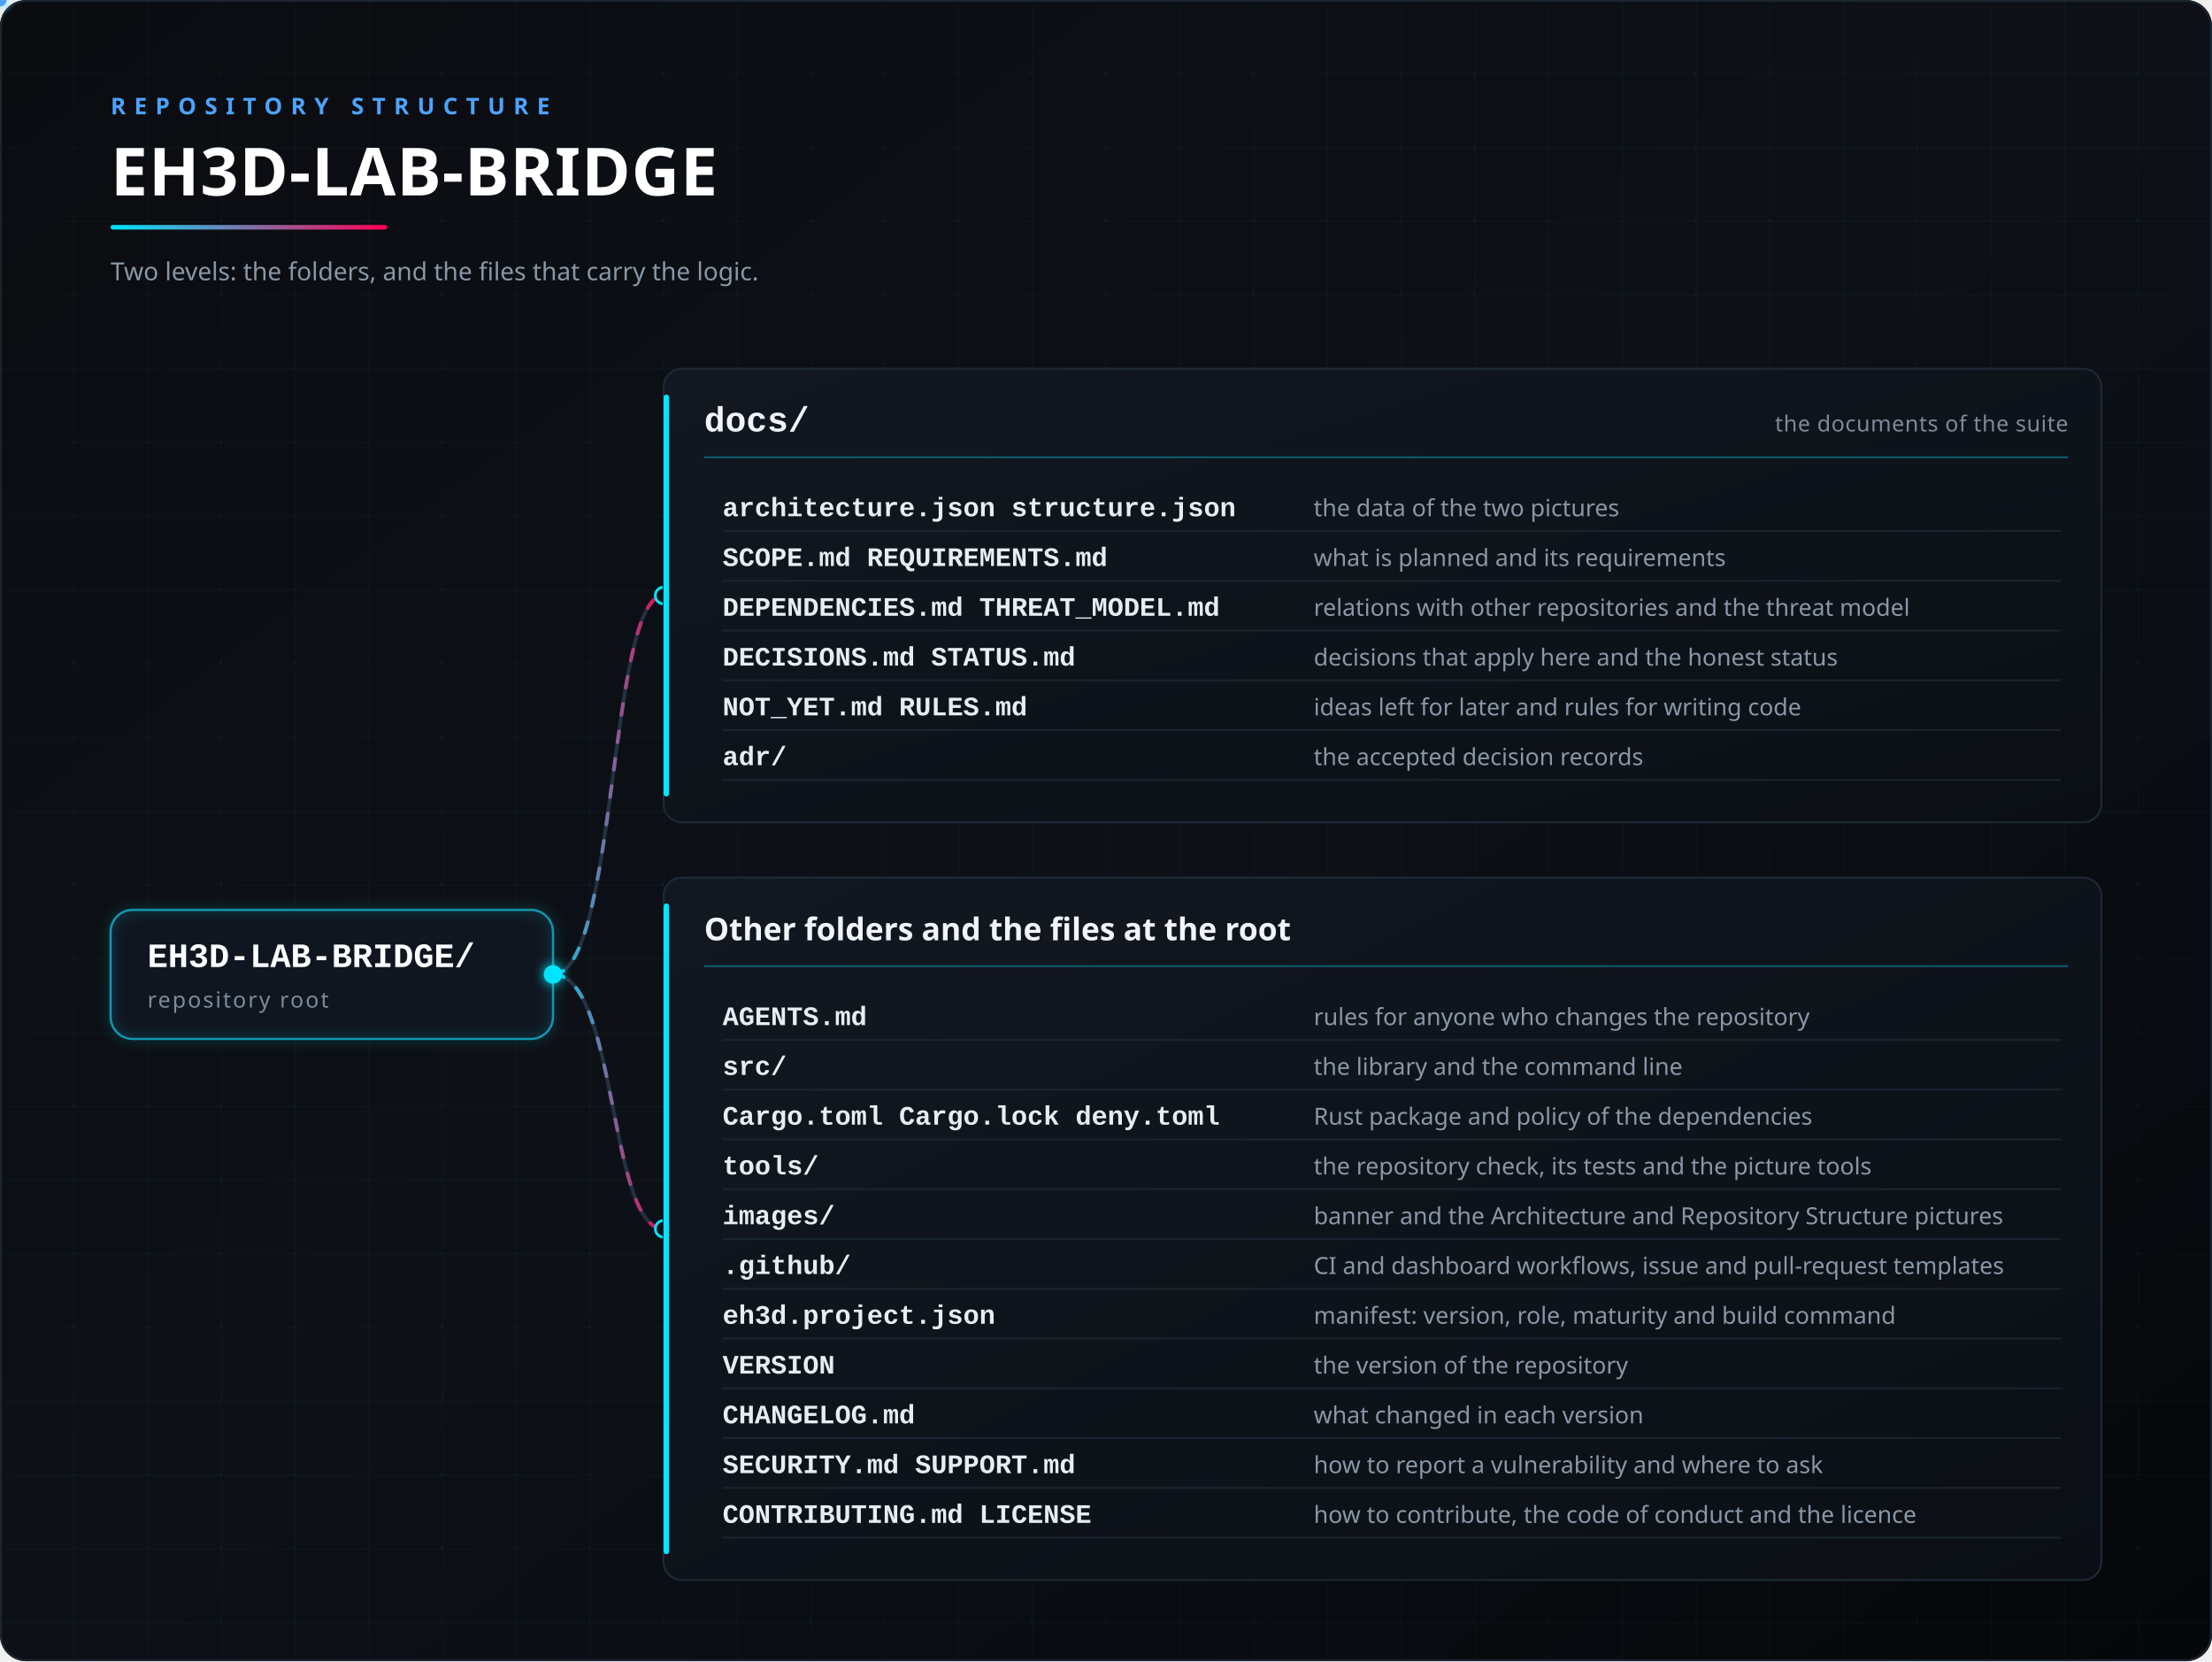
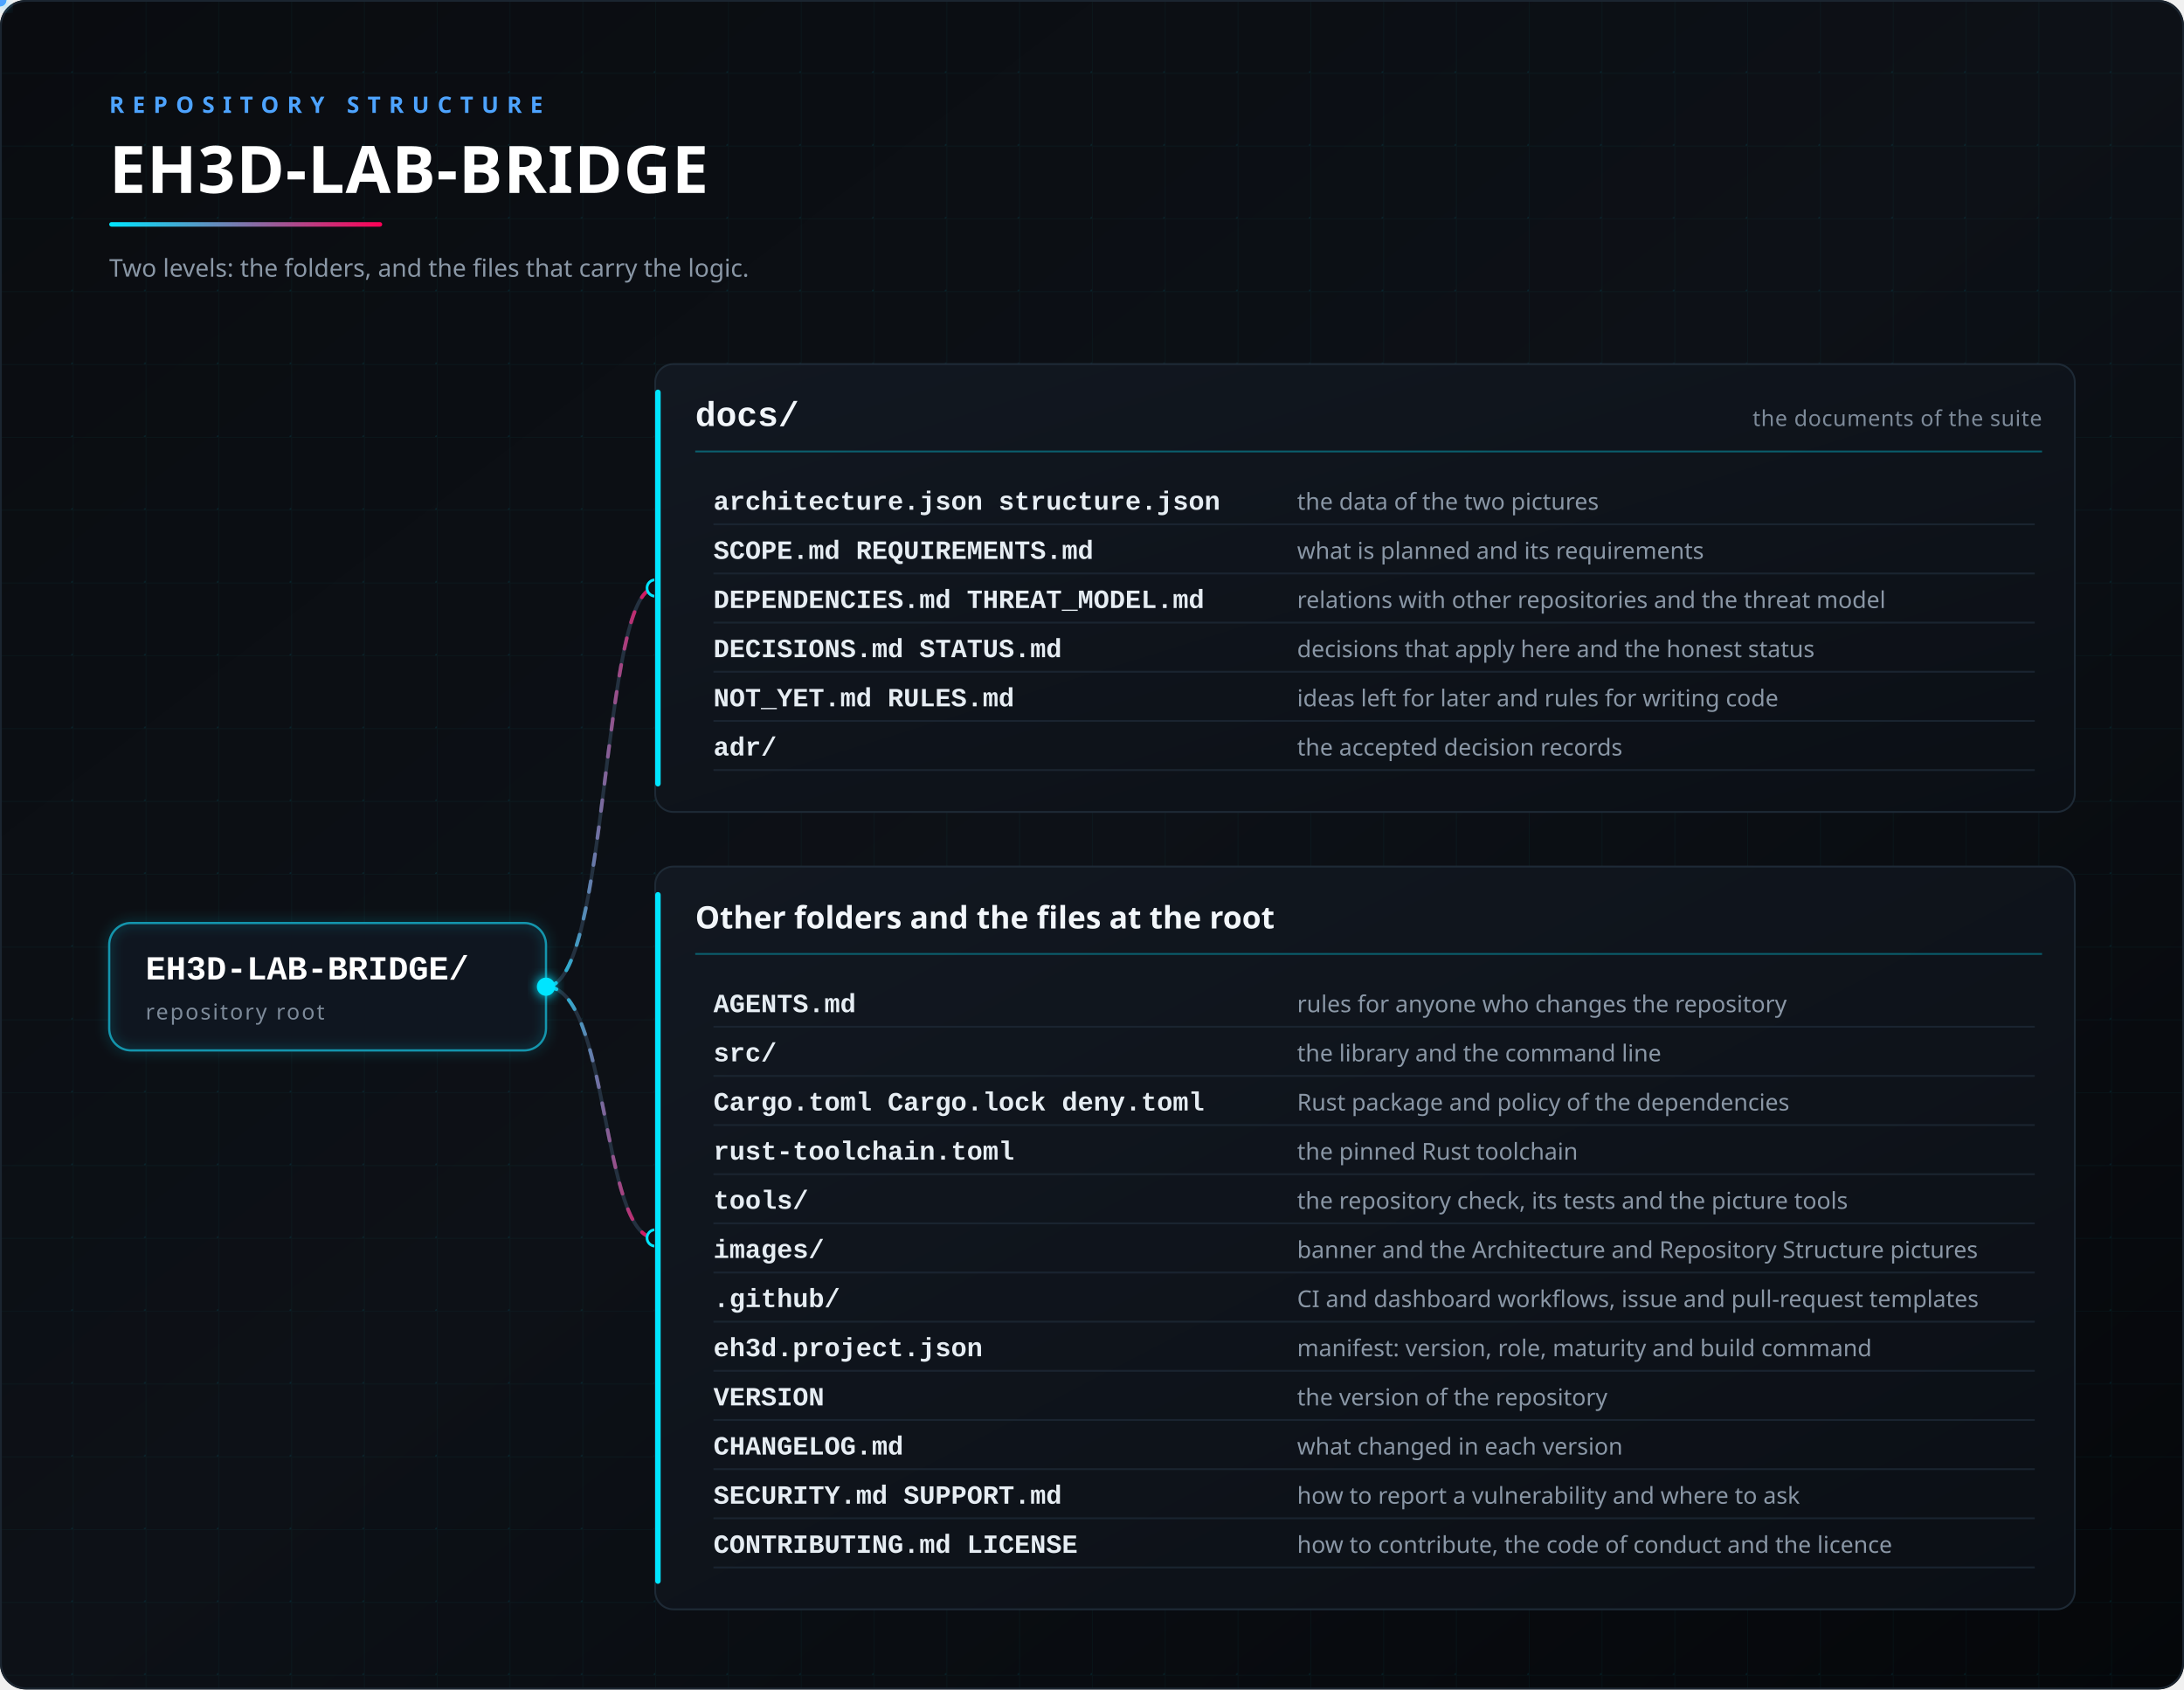
- <svg xmlns="http://www.w3.org/2000/svg" viewBox="0 0 1200 901" width="100%" role="img" aria-labelledby="t d">
+ <svg xmlns="http://www.w3.org/2000/svg" viewBox="0 0 1200 928" width="100%" role="img" aria-labelledby="t d">
  <defs>
    <linearGradient id="bg" x1="0" y1="0" x2="1" y2="1">
      <stop offset="0" stop-color="#0A0C10" />
      <stop offset="0.5" stop-color="#0D1117" />
      <stop offset="1" stop-color="#05070A" />
    </linearGradient>
    <linearGradient id="card" x1="0" y1="0" x2="1" y2="1">
      <stop offset="0" stop-color="#121821" />
      <stop offset="1" stop-color="#0B0F15" />
    </linearGradient>
    <linearGradient id="line" x1="0" y1="0" x2="1" y2="0">
      <stop offset="0" stop-color="#00E5FF" />
      <stop offset="1" stop-color="#FF0055" />
    </linearGradient>
    <filter id="glow" x="-50%" y="-50%" width="200%" height="200%">
      <feGaussianBlur stdDeviation="3" result="b" />
      <feMerge>
        <feMergeNode in="b" />
        <feMergeNode in="SourceGraphic" />
      </feMerge>
    </filter>
    <pattern id="grid" width="40" height="40" patternUnits="userSpaceOnUse">
      <path d="M40 0H0V40" fill="none" stroke="#00E5FF" stroke-opacity="0.035" />
      <circle cx="40" cy="40" r="1" fill="#00E5FF" fill-opacity="0.09" />
    </pattern>
  </defs>
-   <rect width="1200" height="901" rx="14" fill="url(#bg)" />
-   <rect width="1200" height="901" rx="14" fill="url(#grid)" />
-   <rect x="0.5" y="0.5" width="1199" height="900" rx="14" fill="none" stroke="#1B2530" />
+   <rect width="1200" height="928" rx="14" fill="url(#bg)" />
+   <rect width="1200" height="928" rx="14" fill="url(#grid)" />
+   <rect x="0.5" y="0.5" width="1199" height="927" rx="14" fill="none" stroke="#1B2530" />
  <text x="60" y="62" font-family="'Segoe UI','Noto Sans','Noto Sans CJK SC','Microsoft YaHei','Yu Gothic','Helvetica Neue',Helvetica,Arial,sans-serif" font-size="12.5" font-weight="600" fill="#4DA3FF" text-anchor="start" letter-spacing="4.5">REPOSITORY STRUCTURE</text>
  <text x="60" y="106" font-family="'Segoe UI','Noto Sans','Noto Sans CJK SC','Microsoft YaHei','Yu Gothic','Helvetica Neue',Helvetica,Arial,sans-serif" font-size="36" font-weight="700" fill="#FFFFFF" text-anchor="start" letter-spacing="0.5">EH3D-LAB-BRIDGE</text>
  <rect x="60" y="122" width="150" height="2.5" rx="1.25" fill="url(#line)">
    <animate attributeName="width" values="40;150;150" keyTimes="0;0.4;1" dur="3s" repeatCount="indefinite" />
  </rect>
  <text x="60" y="152" font-family="'Segoe UI','Noto Sans','Noto Sans CJK SC','Microsoft YaHei','Yu Gothic','Helvetica Neue',Helvetica,Arial,sans-serif" font-size="13.5" font-weight="400" fill="#8A97A6" text-anchor="start">Two levels: the folders, and the files that carry the logic.</text>
-   <path id="c0" d="M300,528.5 C335,528.5 330,323 360,323" fill="none" stroke="#243140" stroke-width="2" />
-   <path d="M300,528.5 C335,528.5 330,323 360,323" fill="none" stroke="url(#line)" stroke-width="2" stroke-linecap="round" stroke-dasharray="6 9" opacity="0.9">
+   <path id="c0" d="M300,542 C335,542 330,323 360,323" fill="none" stroke="#243140" stroke-width="2" />
+   <path d="M300,542 C335,542 330,323 360,323" fill="none" stroke="url(#line)" stroke-width="2" stroke-linecap="round" stroke-dasharray="6 9" opacity="0.9">
    <animate attributeName="stroke-dashoffset" from="0" to="-30" dur="1.6s" repeatCount="indefinite" />
  </path>
  <circle cx="360" cy="323" r="4.5" fill="#0D1117" stroke="#00E5FF" stroke-width="1.5" />
-   <path id="c1" d="M300,528.5 C335,528.5 330,666.5 360,666.5" fill="none" stroke="#243140" stroke-width="2" />
-   <path d="M300,528.5 C335,528.5 330,666.5 360,666.5" fill="none" stroke="url(#line)" stroke-width="2" stroke-linecap="round" stroke-dasharray="6 9" opacity="0.9">
+   <path id="c1" d="M300,542 C335,542 330,680 360,680" fill="none" stroke="#243140" stroke-width="2" />
+   <path d="M300,542 C335,542 330,680 360,680" fill="none" stroke="url(#line)" stroke-width="2" stroke-linecap="round" stroke-dasharray="6 9" opacity="0.9">
    <animate attributeName="stroke-dashoffset" from="0" to="-30" dur="1.6s" repeatCount="indefinite" />
  </path>
-   <circle cx="360" cy="666.5" r="4.5" fill="#0D1117" stroke="#00E5FF" stroke-width="1.5" />
+   <circle cx="360" cy="680" r="4.5" fill="#0D1117" stroke="#00E5FF" stroke-width="1.5" />
  <circle r="3.5" fill="#00E5FF" filter="url(#glow)">
    <animateMotion dur="3.4s" repeatCount="indefinite">
      <mpath href="#c0" />
    </animateMotion>
  </circle>
  <circle r="3.5" fill="#4DA3FF" filter="url(#glow)">
    <animateMotion dur="4.2s" repeatCount="indefinite">
      <mpath href="#c1" />
    </animateMotion>
  </circle>
-   <rect x="60" y="493.5" width="240" height="70" rx="12" fill="#0F1620" stroke="#2A3A4C" stroke-width="1.2" />
-   <rect x="60" y="493.5" width="240" height="70" rx="12" fill="none" stroke="#00E5FF" stroke-opacity="0.5" stroke-width="1.2" filter="url(#glow)">
+   <rect x="60" y="507" width="240" height="70" rx="12" fill="#0F1620" stroke="#2A3A4C" stroke-width="1.2" />
+   <rect x="60" y="507" width="240" height="70" rx="12" fill="none" stroke="#00E5FF" stroke-opacity="0.5" stroke-width="1.2" filter="url(#glow)">
    <animate attributeName="stroke-opacity" values="0.15;0.6;0.15" dur="3.6s" repeatCount="indefinite" />
  </rect>
-   <text x="80" y="524.5" font-family="'JetBrains Mono','Cascadia Code','SFMono-Regular',Consolas,'Liberation Mono',monospace" font-size="18.5" font-weight="700" fill="#FFFFFF" text-anchor="start">EH3D-LAB-BRIDGE/</text>
-   <text x="80" y="546.5" font-family="'Segoe UI','Noto Sans','Noto Sans CJK SC','Microsoft YaHei','Yu Gothic','Helvetica Neue',Helvetica,Arial,sans-serif" font-size="12" font-weight="400" fill="#7D8A99" text-anchor="start" letter-spacing="1">repository root</text>
-   <circle cx="300" cy="528.5" r="5" fill="#00E5FF" filter="url(#glow)" />
+   <text x="80" y="538" font-family="'JetBrains Mono','Cascadia Code','SFMono-Regular',Consolas,'Liberation Mono',monospace" font-size="18.5" font-weight="700" fill="#FFFFFF" text-anchor="start">EH3D-LAB-BRIDGE/</text>
+   <text x="80" y="560" font-family="'Segoe UI','Noto Sans','Noto Sans CJK SC','Microsoft YaHei','Yu Gothic','Helvetica Neue',Helvetica,Arial,sans-serif" font-size="12" font-weight="400" fill="#7D8A99" text-anchor="start" letter-spacing="1">repository root</text>
+   <circle cx="300" cy="542" r="5" fill="#00E5FF" filter="url(#glow)" />
  <rect x="360" y="200" width="780" height="246" rx="10" fill="url(#card)" stroke="#1E2A36" stroke-width="1" />
  <rect x="360" y="214" width="3" height="218" rx="1.5" fill="#00E5FF">
    <animate attributeName="opacity" values="0.55;1;0.55" dur="4s" begin="0s" repeatCount="indefinite" />
  </rect>
  <text x="382" y="234" font-family="'JetBrains Mono','Cascadia Code','SFMono-Regular',Consolas,'Liberation Mono',monospace" font-size="19" font-weight="700" fill="#F2F6FA" text-anchor="start">docs/</text>
  <text x="1122" y="234" font-family="'Segoe UI','Noto Sans','Noto Sans CJK SC','Microsoft YaHei','Yu Gothic','Helvetica Neue',Helvetica,Arial,sans-serif" font-size="12" font-weight="400" fill="#7D8A99" text-anchor="end" letter-spacing="0.3">the documents of the suite</text>
  <line x1="382" y1="248" x2="1122" y2="248" stroke="#00E5FF" stroke-opacity="0.35" stroke-width="1" />
  <text x="392" y="280" font-family="'JetBrains Mono','Cascadia Code','SFMono-Regular',Consolas,'Liberation Mono',monospace" font-size="14.5" font-weight="600" fill="#E6EDF3" text-anchor="start">architecture.json  structure.json</text>
  <text x="712.67" y="280" font-family="'Segoe UI','Noto Sans','Noto Sans CJK SC','Microsoft YaHei','Yu Gothic','Helvetica Neue',Helvetica,Arial,sans-serif" font-size="12.8" font-weight="400" fill="#8A97A6" text-anchor="start">the data of the two pictures</text>
  <line x1="392" y1="288" x2="1118" y2="288" stroke="#1A2430" stroke-width="1" />
  <text x="392" y="307" font-family="'JetBrains Mono','Cascadia Code','SFMono-Regular',Consolas,'Liberation Mono',monospace" font-size="14.5" font-weight="600" fill="#E6EDF3" text-anchor="start">SCOPE.md  REQUIREMENTS.md</text>
  <text x="712.67" y="307" font-family="'Segoe UI','Noto Sans','Noto Sans CJK SC','Microsoft YaHei','Yu Gothic','Helvetica Neue',Helvetica,Arial,sans-serif" font-size="12.8" font-weight="400" fill="#8A97A6" text-anchor="start">what is planned and its requirements</text>
  <line x1="392" y1="315" x2="1118" y2="315" stroke="#1A2430" stroke-width="1" />
  <text x="392" y="334" font-family="'JetBrains Mono','Cascadia Code','SFMono-Regular',Consolas,'Liberation Mono',monospace" font-size="14.5" font-weight="600" fill="#E6EDF3" text-anchor="start">DEPENDENCIES.md  THREAT_MODEL.md</text>
  <text x="712.67" y="334" font-family="'Segoe UI','Noto Sans','Noto Sans CJK SC','Microsoft YaHei','Yu Gothic','Helvetica Neue',Helvetica,Arial,sans-serif" font-size="12.8" font-weight="400" fill="#8A97A6" text-anchor="start">relations with other repositories and the threat model</text>
  <line x1="392" y1="342" x2="1118" y2="342" stroke="#1A2430" stroke-width="1" />
  <text x="392" y="361" font-family="'JetBrains Mono','Cascadia Code','SFMono-Regular',Consolas,'Liberation Mono',monospace" font-size="14.5" font-weight="600" fill="#E6EDF3" text-anchor="start">DECISIONS.md  STATUS.md</text>
  <text x="712.67" y="361" font-family="'Segoe UI','Noto Sans','Noto Sans CJK SC','Microsoft YaHei','Yu Gothic','Helvetica Neue',Helvetica,Arial,sans-serif" font-size="12.8" font-weight="400" fill="#8A97A6" text-anchor="start">decisions that apply here and the honest status</text>
  <line x1="392" y1="369" x2="1118" y2="369" stroke="#1A2430" stroke-width="1" />
  <text x="392" y="388" font-family="'JetBrains Mono','Cascadia Code','SFMono-Regular',Consolas,'Liberation Mono',monospace" font-size="14.5" font-weight="600" fill="#E6EDF3" text-anchor="start">NOT_YET.md  RULES.md</text>
  <text x="712.67" y="388" font-family="'Segoe UI','Noto Sans','Noto Sans CJK SC','Microsoft YaHei','Yu Gothic','Helvetica Neue',Helvetica,Arial,sans-serif" font-size="12.8" font-weight="400" fill="#8A97A6" text-anchor="start">ideas left for later and rules for writing code</text>
  <line x1="392" y1="396" x2="1118" y2="396" stroke="#1A2430" stroke-width="1" />
  <text x="392" y="415" font-family="'JetBrains Mono','Cascadia Code','SFMono-Regular',Consolas,'Liberation Mono',monospace" font-size="14.5" font-weight="600" fill="#E6EDF3" text-anchor="start">adr/</text>
  <text x="712.67" y="415" font-family="'Segoe UI','Noto Sans','Noto Sans CJK SC','Microsoft YaHei','Yu Gothic','Helvetica Neue',Helvetica,Arial,sans-serif" font-size="12.8" font-weight="400" fill="#8A97A6" text-anchor="start">the accepted decision records</text>
  <line x1="392" y1="423" x2="1118" y2="423" stroke="#1A2430" stroke-width="1" />
-   <rect x="360" y="476" width="780" height="381" rx="10" fill="url(#card)" stroke="#1E2A36" stroke-width="1" />
-   <rect x="360" y="490" width="3" height="353" rx="1.5" fill="#00E5FF">
+   <rect x="360" y="476" width="780" height="408" rx="10" fill="url(#card)" stroke="#1E2A36" stroke-width="1" />
+   <rect x="360" y="490" width="3" height="380" rx="1.5" fill="#00E5FF">
    <animate attributeName="opacity" values="0.55;1;0.55" dur="4s" begin="0.6s" repeatCount="indefinite" />
  </rect>
  <text x="382" y="510" font-family="'Segoe UI','Noto Sans','Noto Sans CJK SC','Microsoft YaHei','Yu Gothic','Helvetica Neue',Helvetica,Arial,sans-serif" font-size="17" font-weight="700" fill="#F2F6FA" text-anchor="start">Other folders and the files at the root</text>
  <line x1="382" y1="524" x2="1122" y2="524" stroke="#00E5FF" stroke-opacity="0.35" stroke-width="1" />
  <text x="392" y="556" font-family="'JetBrains Mono','Cascadia Code','SFMono-Regular',Consolas,'Liberation Mono',monospace" font-size="14.5" font-weight="600" fill="#E6EDF3" text-anchor="start">AGENTS.md</text>
  <text x="712.67" y="556" font-family="'Segoe UI','Noto Sans','Noto Sans CJK SC','Microsoft YaHei','Yu Gothic','Helvetica Neue',Helvetica,Arial,sans-serif" font-size="12.8" font-weight="400" fill="#8A97A6" text-anchor="start">rules for anyone who changes the repository</text>
  <line x1="392" y1="564" x2="1118" y2="564" stroke="#1A2430" stroke-width="1" />
  <text x="392" y="583" font-family="'JetBrains Mono','Cascadia Code','SFMono-Regular',Consolas,'Liberation Mono',monospace" font-size="14.5" font-weight="600" fill="#E6EDF3" text-anchor="start">src/</text>
  <text x="712.67" y="583" font-family="'Segoe UI','Noto Sans','Noto Sans CJK SC','Microsoft YaHei','Yu Gothic','Helvetica Neue',Helvetica,Arial,sans-serif" font-size="12.8" font-weight="400" fill="#8A97A6" text-anchor="start">the library and the command line</text>
  <line x1="392" y1="591" x2="1118" y2="591" stroke="#1A2430" stroke-width="1" />
  <text x="392" y="610" font-family="'JetBrains Mono','Cascadia Code','SFMono-Regular',Consolas,'Liberation Mono',monospace" font-size="14.5" font-weight="600" fill="#E6EDF3" text-anchor="start">Cargo.toml  Cargo.lock  deny.toml</text>
  <text x="712.67" y="610" font-family="'Segoe UI','Noto Sans','Noto Sans CJK SC','Microsoft YaHei','Yu Gothic','Helvetica Neue',Helvetica,Arial,sans-serif" font-size="12.8" font-weight="400" fill="#8A97A6" text-anchor="start">Rust package and policy of the dependencies</text>
  <line x1="392" y1="618" x2="1118" y2="618" stroke="#1A2430" stroke-width="1" />
-   <text x="392" y="637" font-family="'JetBrains Mono','Cascadia Code','SFMono-Regular',Consolas,'Liberation Mono',monospace" font-size="14.5" font-weight="600" fill="#E6EDF3" text-anchor="start">tools/</text>
-   <text x="712.67" y="637" font-family="'Segoe UI','Noto Sans','Noto Sans CJK SC','Microsoft YaHei','Yu Gothic','Helvetica Neue',Helvetica,Arial,sans-serif" font-size="12.8" font-weight="400" fill="#8A97A6" text-anchor="start">the repository check, its tests and the picture tools</text>
+   <text x="392" y="637" font-family="'JetBrains Mono','Cascadia Code','SFMono-Regular',Consolas,'Liberation Mono',monospace" font-size="14.5" font-weight="600" fill="#E6EDF3" text-anchor="start">rust-toolchain.toml</text>
+   <text x="712.67" y="637" font-family="'Segoe UI','Noto Sans','Noto Sans CJK SC','Microsoft YaHei','Yu Gothic','Helvetica Neue',Helvetica,Arial,sans-serif" font-size="12.8" font-weight="400" fill="#8A97A6" text-anchor="start">the pinned Rust toolchain</text>
  <line x1="392" y1="645" x2="1118" y2="645" stroke="#1A2430" stroke-width="1" />
-   <text x="392" y="664" font-family="'JetBrains Mono','Cascadia Code','SFMono-Regular',Consolas,'Liberation Mono',monospace" font-size="14.5" font-weight="600" fill="#E6EDF3" text-anchor="start">images/</text>
-   <text x="712.67" y="664" font-family="'Segoe UI','Noto Sans','Noto Sans CJK SC','Microsoft YaHei','Yu Gothic','Helvetica Neue',Helvetica,Arial,sans-serif" font-size="12.8" font-weight="400" fill="#8A97A6" text-anchor="start">banner and the Architecture and Repository Structure pictures</text>
+   <text x="392" y="664" font-family="'JetBrains Mono','Cascadia Code','SFMono-Regular',Consolas,'Liberation Mono',monospace" font-size="14.5" font-weight="600" fill="#E6EDF3" text-anchor="start">tools/</text>
+   <text x="712.67" y="664" font-family="'Segoe UI','Noto Sans','Noto Sans CJK SC','Microsoft YaHei','Yu Gothic','Helvetica Neue',Helvetica,Arial,sans-serif" font-size="12.8" font-weight="400" fill="#8A97A6" text-anchor="start">the repository check, its tests and the picture tools</text>
  <line x1="392" y1="672" x2="1118" y2="672" stroke="#1A2430" stroke-width="1" />
-   <text x="392" y="691" font-family="'JetBrains Mono','Cascadia Code','SFMono-Regular',Consolas,'Liberation Mono',monospace" font-size="14.5" font-weight="600" fill="#E6EDF3" text-anchor="start">.github/</text>
-   <text x="712.67" y="691" font-family="'Segoe UI','Noto Sans','Noto Sans CJK SC','Microsoft YaHei','Yu Gothic','Helvetica Neue',Helvetica,Arial,sans-serif" font-size="12.8" font-weight="400" fill="#8A97A6" text-anchor="start">CI and dashboard workflows, issue and pull-request templates</text>
+   <text x="392" y="691" font-family="'JetBrains Mono','Cascadia Code','SFMono-Regular',Consolas,'Liberation Mono',monospace" font-size="14.5" font-weight="600" fill="#E6EDF3" text-anchor="start">images/</text>
+   <text x="712.67" y="691" font-family="'Segoe UI','Noto Sans','Noto Sans CJK SC','Microsoft YaHei','Yu Gothic','Helvetica Neue',Helvetica,Arial,sans-serif" font-size="12.8" font-weight="400" fill="#8A97A6" text-anchor="start">banner and the Architecture and Repository Structure pictures</text>
  <line x1="392" y1="699" x2="1118" y2="699" stroke="#1A2430" stroke-width="1" />
-   <text x="392" y="718" font-family="'JetBrains Mono','Cascadia Code','SFMono-Regular',Consolas,'Liberation Mono',monospace" font-size="14.5" font-weight="600" fill="#E6EDF3" text-anchor="start">eh3d.project.json</text>
-   <text x="712.67" y="718" font-family="'Segoe UI','Noto Sans','Noto Sans CJK SC','Microsoft YaHei','Yu Gothic','Helvetica Neue',Helvetica,Arial,sans-serif" font-size="12.8" font-weight="400" fill="#8A97A6" text-anchor="start">manifest: version, role, maturity and build command</text>
+   <text x="392" y="718" font-family="'JetBrains Mono','Cascadia Code','SFMono-Regular',Consolas,'Liberation Mono',monospace" font-size="14.5" font-weight="600" fill="#E6EDF3" text-anchor="start">.github/</text>
+   <text x="712.67" y="718" font-family="'Segoe UI','Noto Sans','Noto Sans CJK SC','Microsoft YaHei','Yu Gothic','Helvetica Neue',Helvetica,Arial,sans-serif" font-size="12.8" font-weight="400" fill="#8A97A6" text-anchor="start">CI and dashboard workflows, issue and pull-request templates</text>
  <line x1="392" y1="726" x2="1118" y2="726" stroke="#1A2430" stroke-width="1" />
-   <text x="392" y="745" font-family="'JetBrains Mono','Cascadia Code','SFMono-Regular',Consolas,'Liberation Mono',monospace" font-size="14.5" font-weight="600" fill="#E6EDF3" text-anchor="start">VERSION</text>
-   <text x="712.67" y="745" font-family="'Segoe UI','Noto Sans','Noto Sans CJK SC','Microsoft YaHei','Yu Gothic','Helvetica Neue',Helvetica,Arial,sans-serif" font-size="12.8" font-weight="400" fill="#8A97A6" text-anchor="start">the version of the repository</text>
+   <text x="392" y="745" font-family="'JetBrains Mono','Cascadia Code','SFMono-Regular',Consolas,'Liberation Mono',monospace" font-size="14.5" font-weight="600" fill="#E6EDF3" text-anchor="start">eh3d.project.json</text>
+   <text x="712.67" y="745" font-family="'Segoe UI','Noto Sans','Noto Sans CJK SC','Microsoft YaHei','Yu Gothic','Helvetica Neue',Helvetica,Arial,sans-serif" font-size="12.8" font-weight="400" fill="#8A97A6" text-anchor="start">manifest: version, role, maturity and build command</text>
  <line x1="392" y1="753" x2="1118" y2="753" stroke="#1A2430" stroke-width="1" />
-   <text x="392" y="772" font-family="'JetBrains Mono','Cascadia Code','SFMono-Regular',Consolas,'Liberation Mono',monospace" font-size="14.5" font-weight="600" fill="#E6EDF3" text-anchor="start">CHANGELOG.md</text>
-   <text x="712.67" y="772" font-family="'Segoe UI','Noto Sans','Noto Sans CJK SC','Microsoft YaHei','Yu Gothic','Helvetica Neue',Helvetica,Arial,sans-serif" font-size="12.8" font-weight="400" fill="#8A97A6" text-anchor="start">what changed in each version</text>
+   <text x="392" y="772" font-family="'JetBrains Mono','Cascadia Code','SFMono-Regular',Consolas,'Liberation Mono',monospace" font-size="14.5" font-weight="600" fill="#E6EDF3" text-anchor="start">VERSION</text>
+   <text x="712.67" y="772" font-family="'Segoe UI','Noto Sans','Noto Sans CJK SC','Microsoft YaHei','Yu Gothic','Helvetica Neue',Helvetica,Arial,sans-serif" font-size="12.8" font-weight="400" fill="#8A97A6" text-anchor="start">the version of the repository</text>
  <line x1="392" y1="780" x2="1118" y2="780" stroke="#1A2430" stroke-width="1" />
-   <text x="392" y="799" font-family="'JetBrains Mono','Cascadia Code','SFMono-Regular',Consolas,'Liberation Mono',monospace" font-size="14.5" font-weight="600" fill="#E6EDF3" text-anchor="start">SECURITY.md  SUPPORT.md</text>
-   <text x="712.67" y="799" font-family="'Segoe UI','Noto Sans','Noto Sans CJK SC','Microsoft YaHei','Yu Gothic','Helvetica Neue',Helvetica,Arial,sans-serif" font-size="12.8" font-weight="400" fill="#8A97A6" text-anchor="start">how to report a vulnerability and where to ask</text>
+   <text x="392" y="799" font-family="'JetBrains Mono','Cascadia Code','SFMono-Regular',Consolas,'Liberation Mono',monospace" font-size="14.5" font-weight="600" fill="#E6EDF3" text-anchor="start">CHANGELOG.md</text>
+   <text x="712.67" y="799" font-family="'Segoe UI','Noto Sans','Noto Sans CJK SC','Microsoft YaHei','Yu Gothic','Helvetica Neue',Helvetica,Arial,sans-serif" font-size="12.8" font-weight="400" fill="#8A97A6" text-anchor="start">what changed in each version</text>
  <line x1="392" y1="807" x2="1118" y2="807" stroke="#1A2430" stroke-width="1" />
-   <text x="392" y="826" font-family="'JetBrains Mono','Cascadia Code','SFMono-Regular',Consolas,'Liberation Mono',monospace" font-size="14.5" font-weight="600" fill="#E6EDF3" text-anchor="start">CONTRIBUTING.md  LICENSE</text>
-   <text x="712.67" y="826" font-family="'Segoe UI','Noto Sans','Noto Sans CJK SC','Microsoft YaHei','Yu Gothic','Helvetica Neue',Helvetica,Arial,sans-serif" font-size="12.8" font-weight="400" fill="#8A97A6" text-anchor="start">how to contribute, the code of conduct and the licence</text>
+   <text x="392" y="826" font-family="'JetBrains Mono','Cascadia Code','SFMono-Regular',Consolas,'Liberation Mono',monospace" font-size="14.5" font-weight="600" fill="#E6EDF3" text-anchor="start">SECURITY.md  SUPPORT.md</text>
+   <text x="712.67" y="826" font-family="'Segoe UI','Noto Sans','Noto Sans CJK SC','Microsoft YaHei','Yu Gothic','Helvetica Neue',Helvetica,Arial,sans-serif" font-size="12.8" font-weight="400" fill="#8A97A6" text-anchor="start">how to report a vulnerability and where to ask</text>
  <line x1="392" y1="834" x2="1118" y2="834" stroke="#1A2430" stroke-width="1" />
+   <text x="392" y="853" font-family="'JetBrains Mono','Cascadia Code','SFMono-Regular',Consolas,'Liberation Mono',monospace" font-size="14.5" font-weight="600" fill="#E6EDF3" text-anchor="start">CONTRIBUTING.md  LICENSE</text>
+   <text x="712.67" y="853" font-family="'Segoe UI','Noto Sans','Noto Sans CJK SC','Microsoft YaHei','Yu Gothic','Helvetica Neue',Helvetica,Arial,sans-serif" font-size="12.8" font-weight="400" fill="#8A97A6" text-anchor="start">how to contribute, the code of conduct and the licence</text>
+   <line x1="392" y1="861" x2="1118" y2="861" stroke="#1A2430" stroke-width="1" />
</svg>
